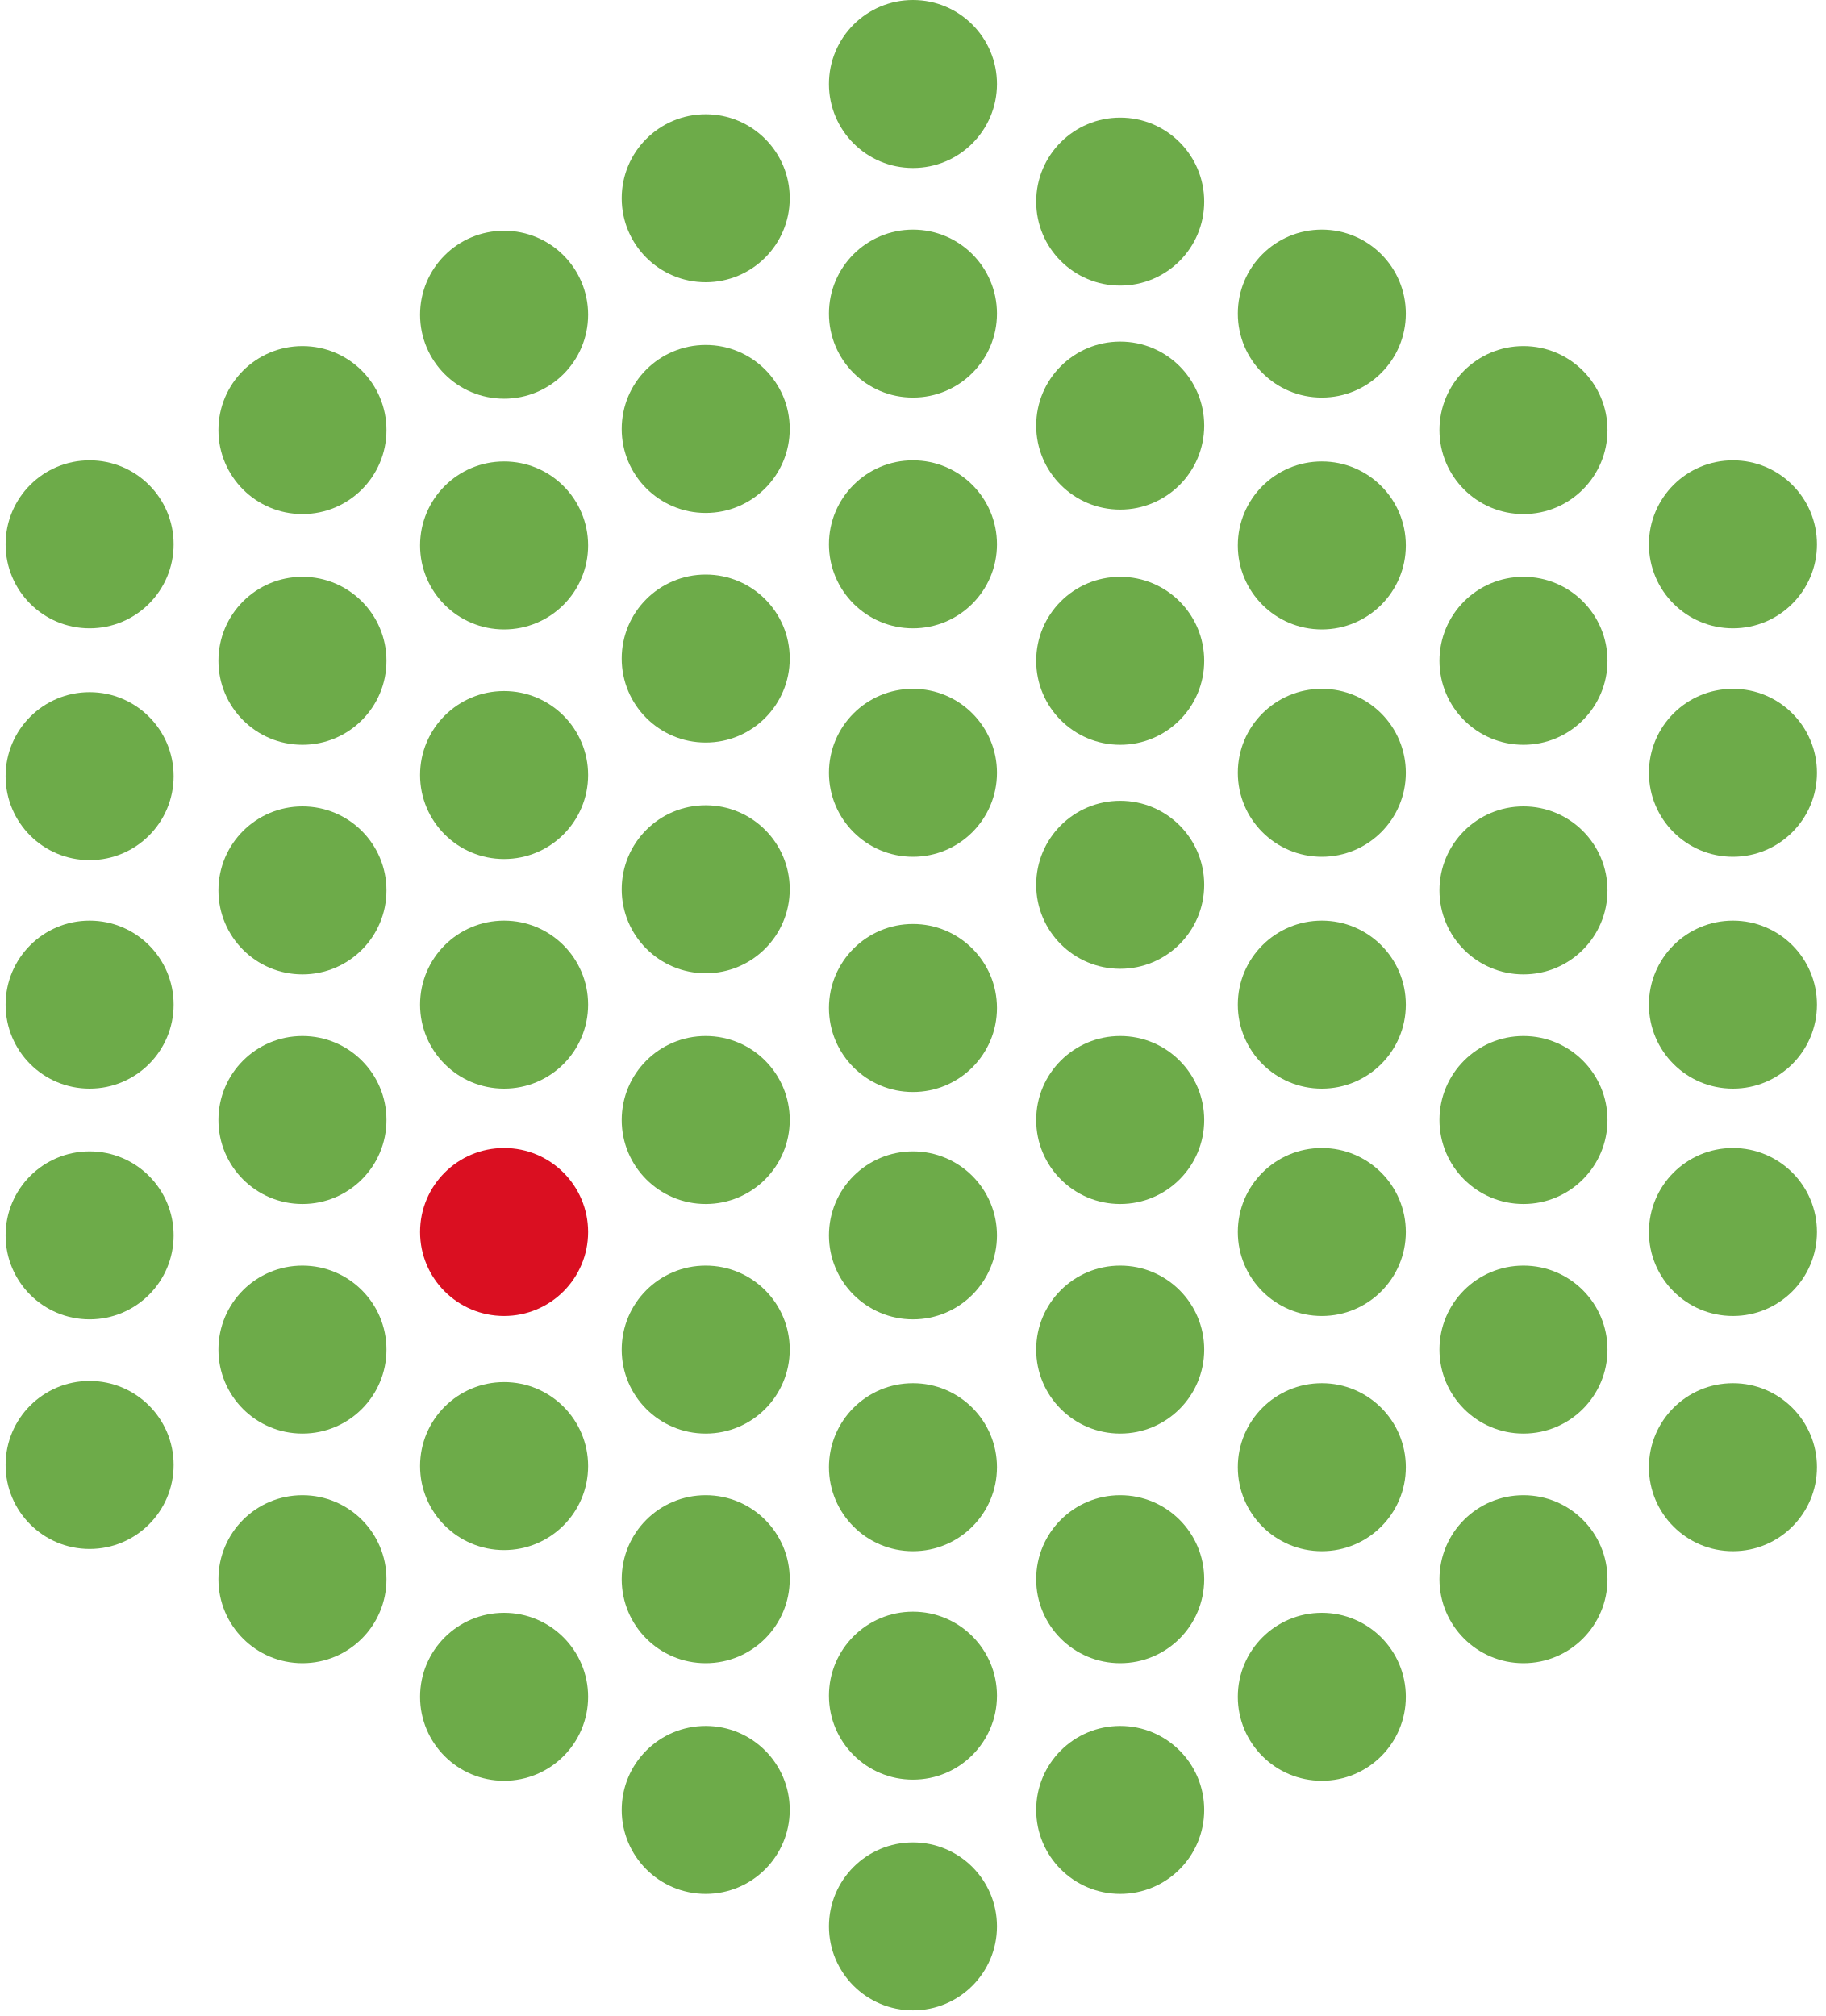
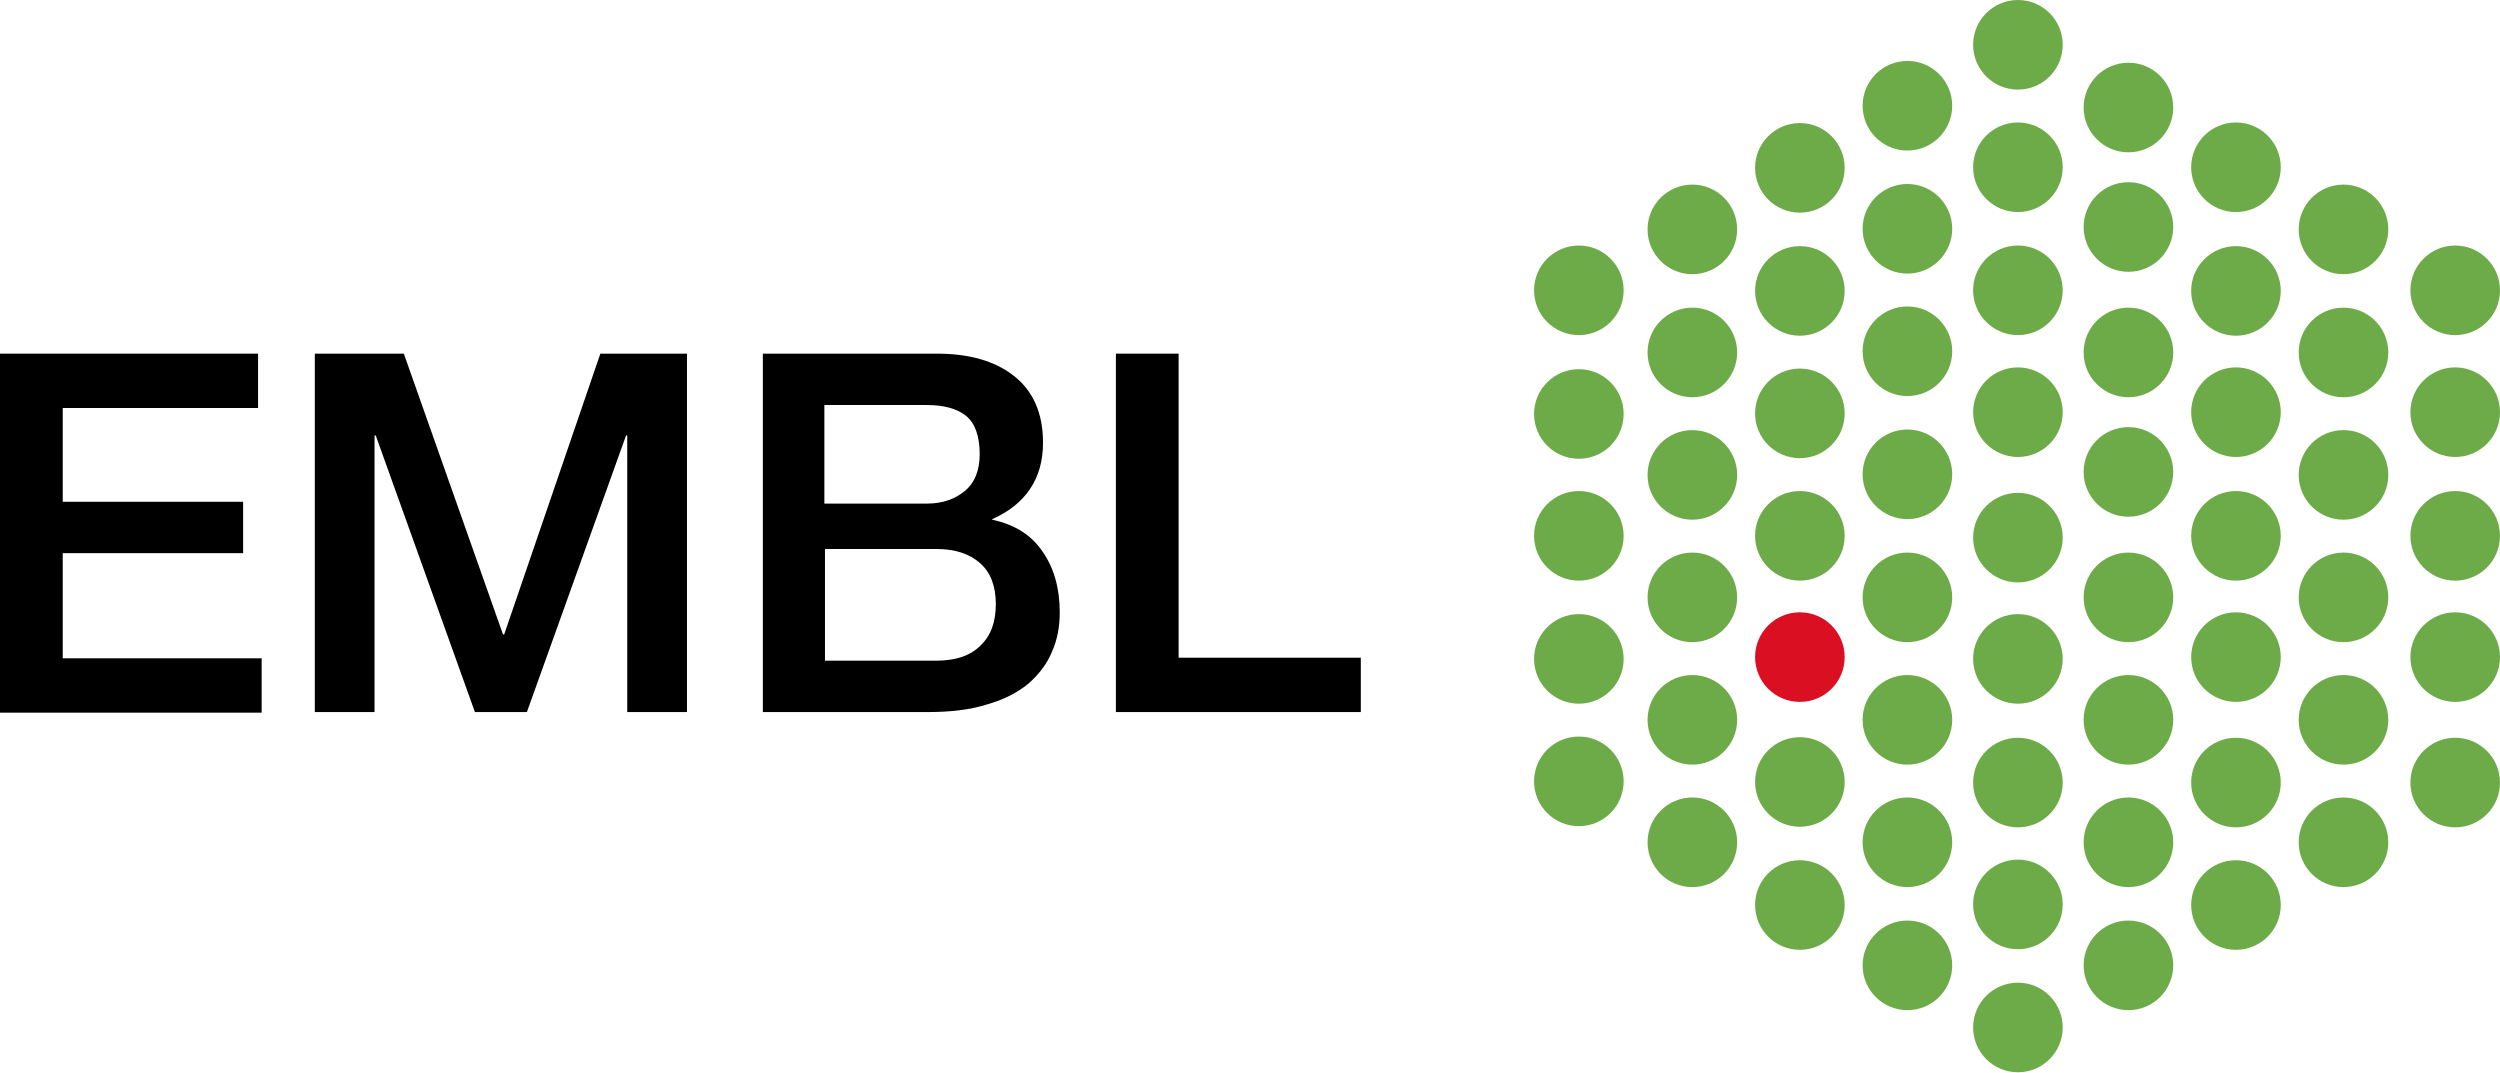
- <svg xmlns="http://www.w3.org/2000/svg" width="163" height="180">
-   <g fill-rule="nonzero" fill="none">
-     <circle cx="8" cy="8" r="7.5" transform="translate(37 20.1)" fill="#6DAB49" />
-     <circle cx="8" cy="8" r="7.5" transform="translate(37 40.7)" fill="#6DAB49" />
-     <circle cx="8" cy="8" r="7.5" transform="translate(37 61.2)" fill="#6DAB49" />
-     <circle cx="8" cy="8" r="7.5" transform="translate(37 81.7)" fill="#6DAB49" />
-     <circle cx="8" cy="8" r="7.5" transform="translate(37 122.9)" fill="#6DAB49" />
-     <circle cx="8" cy="8" r="7.5" transform="translate(37 143.5)" fill="#6DAB49" />
-     <circle cx="8" cy="8" r="7.5" transform="translate(0 40.6)" fill="#6DAB49" />
-     <circle cx="8" cy="8" r="7.5" transform="translate(0 61.3)" fill="#6DAB49" />
-     <circle cx="8" cy="8" r="7.5" transform="translate(0 81.7)" fill="#6DAB49" />
-     <circle cx="8" cy="8" r="7.5" transform="translate(0 102.3)" fill="#6DAB49" />
-     <circle cx="8" cy="8" r="7.5" transform="translate(0 122.8)" fill="#6DAB49" />
-     <circle cx="8" cy="8" r="7.5" transform="translate(19 30.4)" fill="#6DAB49" />
-     <circle cx="8" cy="8" r="7.5" transform="translate(19 51)" fill="#6DAB49" />
-     <circle cx="8" cy="8" r="7.5" transform="translate(19 71.5)" fill="#6DAB49" />
-     <circle cx="8" cy="8" r="7.5" transform="translate(19 92)" fill="#6DAB49" />
-     <circle cx="8" cy="8" r="7.5" transform="translate(19 112.5)" fill="#6DAB49" />
-     <circle cx="8" cy="8" r="7.5" transform="translate(19 133)" fill="#6DAB49" />
-     <circle cx="8" cy="8" r="7.5" transform="translate(146.7 40.6)" fill="#6DAB49" />
-     <circle cx="8" cy="8" r="7.5" transform="translate(146.7 61)" fill="#6DAB49" />
-     <circle cx="8" cy="8" r="7.5" transform="translate(146.7 81.7)" fill="#6DAB49" />
-     <circle cx="8" cy="8" r="7.5" transform="translate(146.7 102)" fill="#6DAB49" />
-     <circle cx="8" cy="8" r="7.5" transform="translate(146.7 123)" fill="#6DAB49" />
-     <circle cx="8" cy="8" r="7.5" transform="translate(128 30.4)" fill="#6DAB49" />
-     <circle cx="8" cy="8" r="7.5" transform="translate(128 51)" fill="#6DAB49" />
-     <circle cx="8" cy="8" r="7.5" transform="translate(128 71.5)" fill="#6DAB49" />
-     <circle cx="8" cy="8" r="7.5" transform="translate(128 92)" fill="#6DAB49" />
-     <circle cx="8" cy="8" r="7.5" transform="translate(128 112.5)" fill="#6DAB49" />
-     <circle cx="8" cy="8" r="7.5" transform="translate(128 133)" fill="#6DAB49" />
-     <circle cx="8" cy="8" r="7.5" transform="translate(110 20)" fill="#6DAB49" />
-     <circle cx="8" cy="8" r="7.5" transform="translate(110 40.7)" fill="#6DAB49" />
-     <circle cx="8" cy="8" r="7.5" transform="translate(110 61)" fill="#6DAB49" />
-     <circle cx="8" cy="8" r="7.5" transform="translate(110 81.7)" fill="#6DAB49" />
-     <circle cx="8" cy="8" r="7.5" transform="translate(110 102)" fill="#6DAB49" />
-     <circle cx="8" cy="8" r="7.5" transform="translate(110 123)" fill="#6DAB49" />
-     <circle cx="8" cy="8" r="7.5" transform="translate(110 143.5)" fill="#6DAB49" />
-     <circle cx="8" cy="8" r="7.5" transform="translate(37 102)" fill="#DA0F21" />
-     <circle cx="8" cy="8" r="7.5" transform="translate(92 10)" fill="#6DAB49" />
-     <circle cx="8" cy="8" r="7.5" transform="translate(92 30)" fill="#6DAB49" />
-     <circle cx="8" cy="8" r="7.5" transform="translate(92 51)" fill="#6DAB49" />
-     <circle cx="8" cy="8" r="7.5" transform="translate(92 71)" fill="#6DAB49" />
-     <circle cx="8" cy="8" r="7.5" transform="translate(92 92)" fill="#6DAB49" />
-     <circle cx="8" cy="8" r="7.5" transform="translate(92 112.5)" fill="#6DAB49" />
-     <circle cx="8" cy="8" r="7.5" transform="translate(92 133)" fill="#6DAB49" />
-     <circle cx="8" cy="8" r="7.5" transform="translate(92 153.6)" fill="#6DAB49" />
-     <circle cx="8" cy="8" r="7.5" transform="translate(73.5 -.5)" fill="#6DAB49" />
-     <circle cx="8" cy="8" r="7.5" transform="translate(73.5 20)" fill="#6DAB49" />
-     <circle cx="8" cy="8" r="7.5" transform="translate(73.5 40.6)" fill="#6DAB49" />
-     <circle cx="8" cy="8" r="7.5" transform="translate(73.5 61)" fill="#6DAB49" />
-     <circle cx="8" cy="8" r="7.5" transform="translate(73.5 82)" fill="#6DAB49" />
-     <circle cx="8" cy="8" r="7.5" transform="translate(73.5 102.3)" fill="#6DAB49" />
-     <circle cx="8" cy="8" r="7.5" transform="translate(73.5 123)" fill="#6DAB49" />
-     <circle cx="8" cy="8" r="7.5" transform="translate(73.5 143.4)" fill="#6DAB49" />
-     <circle cx="8" cy="8" r="7.5" transform="translate(55 9.7)" fill="#6DAB49" />
-     <circle cx="8" cy="8" r="7.5" transform="translate(55 30.3)" fill="#6DAB49" />
-     <circle cx="8" cy="8" r="7.5" transform="translate(55 50.8)" fill="#6DAB49" />
-     <circle cx="8" cy="8" r="7.5" transform="translate(55 71.4)" fill="#6DAB49" />
-     <circle cx="8" cy="8" r="7.5" transform="translate(55 92)" fill="#6DAB49" />
-     <circle cx="8" cy="8" r="7.5" transform="translate(55 112.5)" fill="#6DAB49" />
-     <circle cx="8" cy="8" r="7.5" transform="translate(55 133)" fill="#6DAB49" />
-     <circle cx="8" cy="8" r="7.5" transform="translate(55 153.6)" fill="#6DAB49" />
-     <circle cx="8" cy="8" r="7.5" transform="translate(73.5 164)" fill="#6DAB49" />
+ <svg xmlns="http://www.w3.org/2000/svg" version="1.1" id="Layer_1" x="0px" y="0px" viewBox="0 0 418.5 179.5" style="enable-background:new 0 0 418.5 179.5;" xml:space="preserve">
+   <style type="text/css">
+ 	.st0{fill:#6DAB49;}
+ 	.st1{fill:#DA0F21;}
+ </style>
+   <g>
+     <path d="M0,59.2h43.2v9.1H10.5V84h30.2v8.6H10.5v17.6h33.3v9.1H0V59.2z" />
+     <path d="M52.8,59.2h14.8l16.6,47h0.2l16.1-47H115v60h-10V72.9h-0.2l-16.6,46.3h-8.7L62.9,72.9h-0.2v46.3h-10V59.2z" />
+     <path d="M127.6,59.2h29.2c5.4,0,9.7,1.2,12.9,3.7c3.2,2.5,4.9,6.2,4.9,11.2c0,3-0.7,5.6-2.2,7.8c-1.5,2.2-3.6,3.8-6.3,5V87   c3.7,0.8,6.5,2.5,8.4,5.3c1.9,2.7,2.9,6.1,2.9,10.2c0,2.4-0.4,4.6-1.3,6.6c-0.8,2-2.2,3.8-3.9,5.3c-1.8,1.5-4.1,2.7-6.9,3.5   c-2.8,0.9-6.1,1.3-10,1.3h-27.6V59.2z M138.1,84.3h17.1c2.5,0,4.6-0.7,6.3-2.1c1.7-1.4,2.5-3.5,2.5-6.2c0-3-0.8-5.2-2.3-6.4   c-1.5-1.2-3.7-1.8-6.6-1.8h-17.1V84.3z M138.1,110.6h18.6c3.2,0,5.7-0.8,7.4-2.5c1.8-1.7,2.6-4,2.6-7c0-3-0.9-5.3-2.6-6.8   c-1.8-1.6-4.2-2.4-7.4-2.4h-18.6V110.6z" />
+     <path d="M186.8,59.2h10.5v50.9h30.5v9.1h-41V59.2z" />
+   </g>
+   <g>
+     <circle class="st0" cx="301.3" cy="28.1" r="7.5" />
+     <circle class="st0" cx="301.3" cy="48.7" r="7.5" />
+     <circle class="st0" cx="301.3" cy="69.2" r="7.5" />
+     <circle class="st0" cx="301.3" cy="89.7" r="7.5" />
+     <circle class="st0" cx="301.3" cy="130.9" r="7.5" />
+     <circle class="st0" cx="301.3" cy="151.5" r="7.5" />
+     <circle class="st0" cx="264.3" cy="48.6" r="7.5" />
+     <circle class="st0" cx="264.3" cy="69.3" r="7.5" />
+     <circle class="st0" cx="264.3" cy="89.7" r="7.5" />
+     <circle class="st0" cx="264.3" cy="110.3" r="7.5" />
+     <circle class="st0" cx="264.3" cy="130.8" r="7.5" />
+     <circle class="st0" cx="283.3" cy="38.4" r="7.5" />
+     <circle class="st0" cx="283.3" cy="59" r="7.5" />
+     <circle class="st0" cx="283.3" cy="79.5" r="7.5" />
+     <circle class="st0" cx="283.3" cy="100" r="7.5" />
+     <circle class="st0" cx="283.3" cy="120.5" r="7.5" />
+     <circle class="st0" cx="283.3" cy="141" r="7.5" />
+     <circle class="st0" cx="411" cy="48.6" r="7.5" />
+     <circle class="st0" cx="411" cy="69" r="7.5" />
+     <circle class="st0" cx="411" cy="89.7" r="7.5" />
+     <circle class="st0" cx="411" cy="110" r="7.5" />
+     <circle class="st0" cx="411" cy="131" r="7.5" />
+     <circle class="st0" cx="392.3" cy="38.4" r="7.5" />
+     <circle class="st0" cx="392.3" cy="59" r="7.5" />
+     <circle class="st0" cx="392.3" cy="79.5" r="7.5" />
+     <circle class="st0" cx="392.3" cy="100" r="7.5" />
+     <circle class="st0" cx="392.3" cy="120.5" r="7.5" />
+     <circle class="st0" cx="392.3" cy="141" r="7.5" />
+     <circle class="st0" cx="374.3" cy="28" r="7.5" />
+     <circle class="st0" cx="374.3" cy="48.7" r="7.5" />
+     <circle class="st0" cx="374.3" cy="69" r="7.5" />
+     <circle class="st0" cx="374.3" cy="89.7" r="7.5" />
+     <circle class="st0" cx="374.3" cy="110" r="7.5" />
+     <circle class="st0" cx="374.3" cy="131" r="7.5" />
+     <circle class="st0" cx="374.3" cy="151.5" r="7.5" />
+     <circle class="st1" cx="301.3" cy="110" r="7.5" />
+     <circle class="st0" cx="356.3" cy="18" r="7.5" />
+     <circle class="st0" cx="356.3" cy="38" r="7.5" />
+     <circle class="st0" cx="356.3" cy="59" r="7.5" />
+     <circle class="st0" cx="356.3" cy="79" r="7.5" />
+     <circle class="st0" cx="356.3" cy="100" r="7.5" />
+     <circle class="st0" cx="356.3" cy="120.5" r="7.5" />
+     <circle class="st0" cx="356.3" cy="141" r="7.5" />
+     <circle class="st0" cx="356.3" cy="161.6" r="7.5" />
+     <circle class="st0" cx="337.8" cy="7.5" r="7.5" />
+     <circle class="st0" cx="337.8" cy="28" r="7.5" />
+     <circle class="st0" cx="337.8" cy="48.6" r="7.5" />
+     <circle class="st0" cx="337.8" cy="69" r="7.5" />
+     <circle class="st0" cx="337.8" cy="90" r="7.5" />
+     <circle class="st0" cx="337.8" cy="110.3" r="7.5" />
+     <circle class="st0" cx="337.8" cy="131" r="7.5" />
+     <circle class="st0" cx="337.8" cy="151.4" r="7.5" />
+     <circle class="st0" cx="319.3" cy="17.7" r="7.5" />
+     <circle class="st0" cx="319.3" cy="38.3" r="7.5" />
+     <circle class="st0" cx="319.3" cy="58.8" r="7.5" />
+     <circle class="st0" cx="319.3" cy="79.4" r="7.5" />
+     <circle class="st0" cx="319.3" cy="100" r="7.5" />
+     <circle class="st0" cx="319.3" cy="120.5" r="7.5" />
+     <circle class="st0" cx="319.3" cy="141" r="7.5" />
+     <circle class="st0" cx="319.3" cy="161.6" r="7.5" />
+     <circle class="st0" cx="337.8" cy="172" r="7.5" />
  </g>
</svg>
